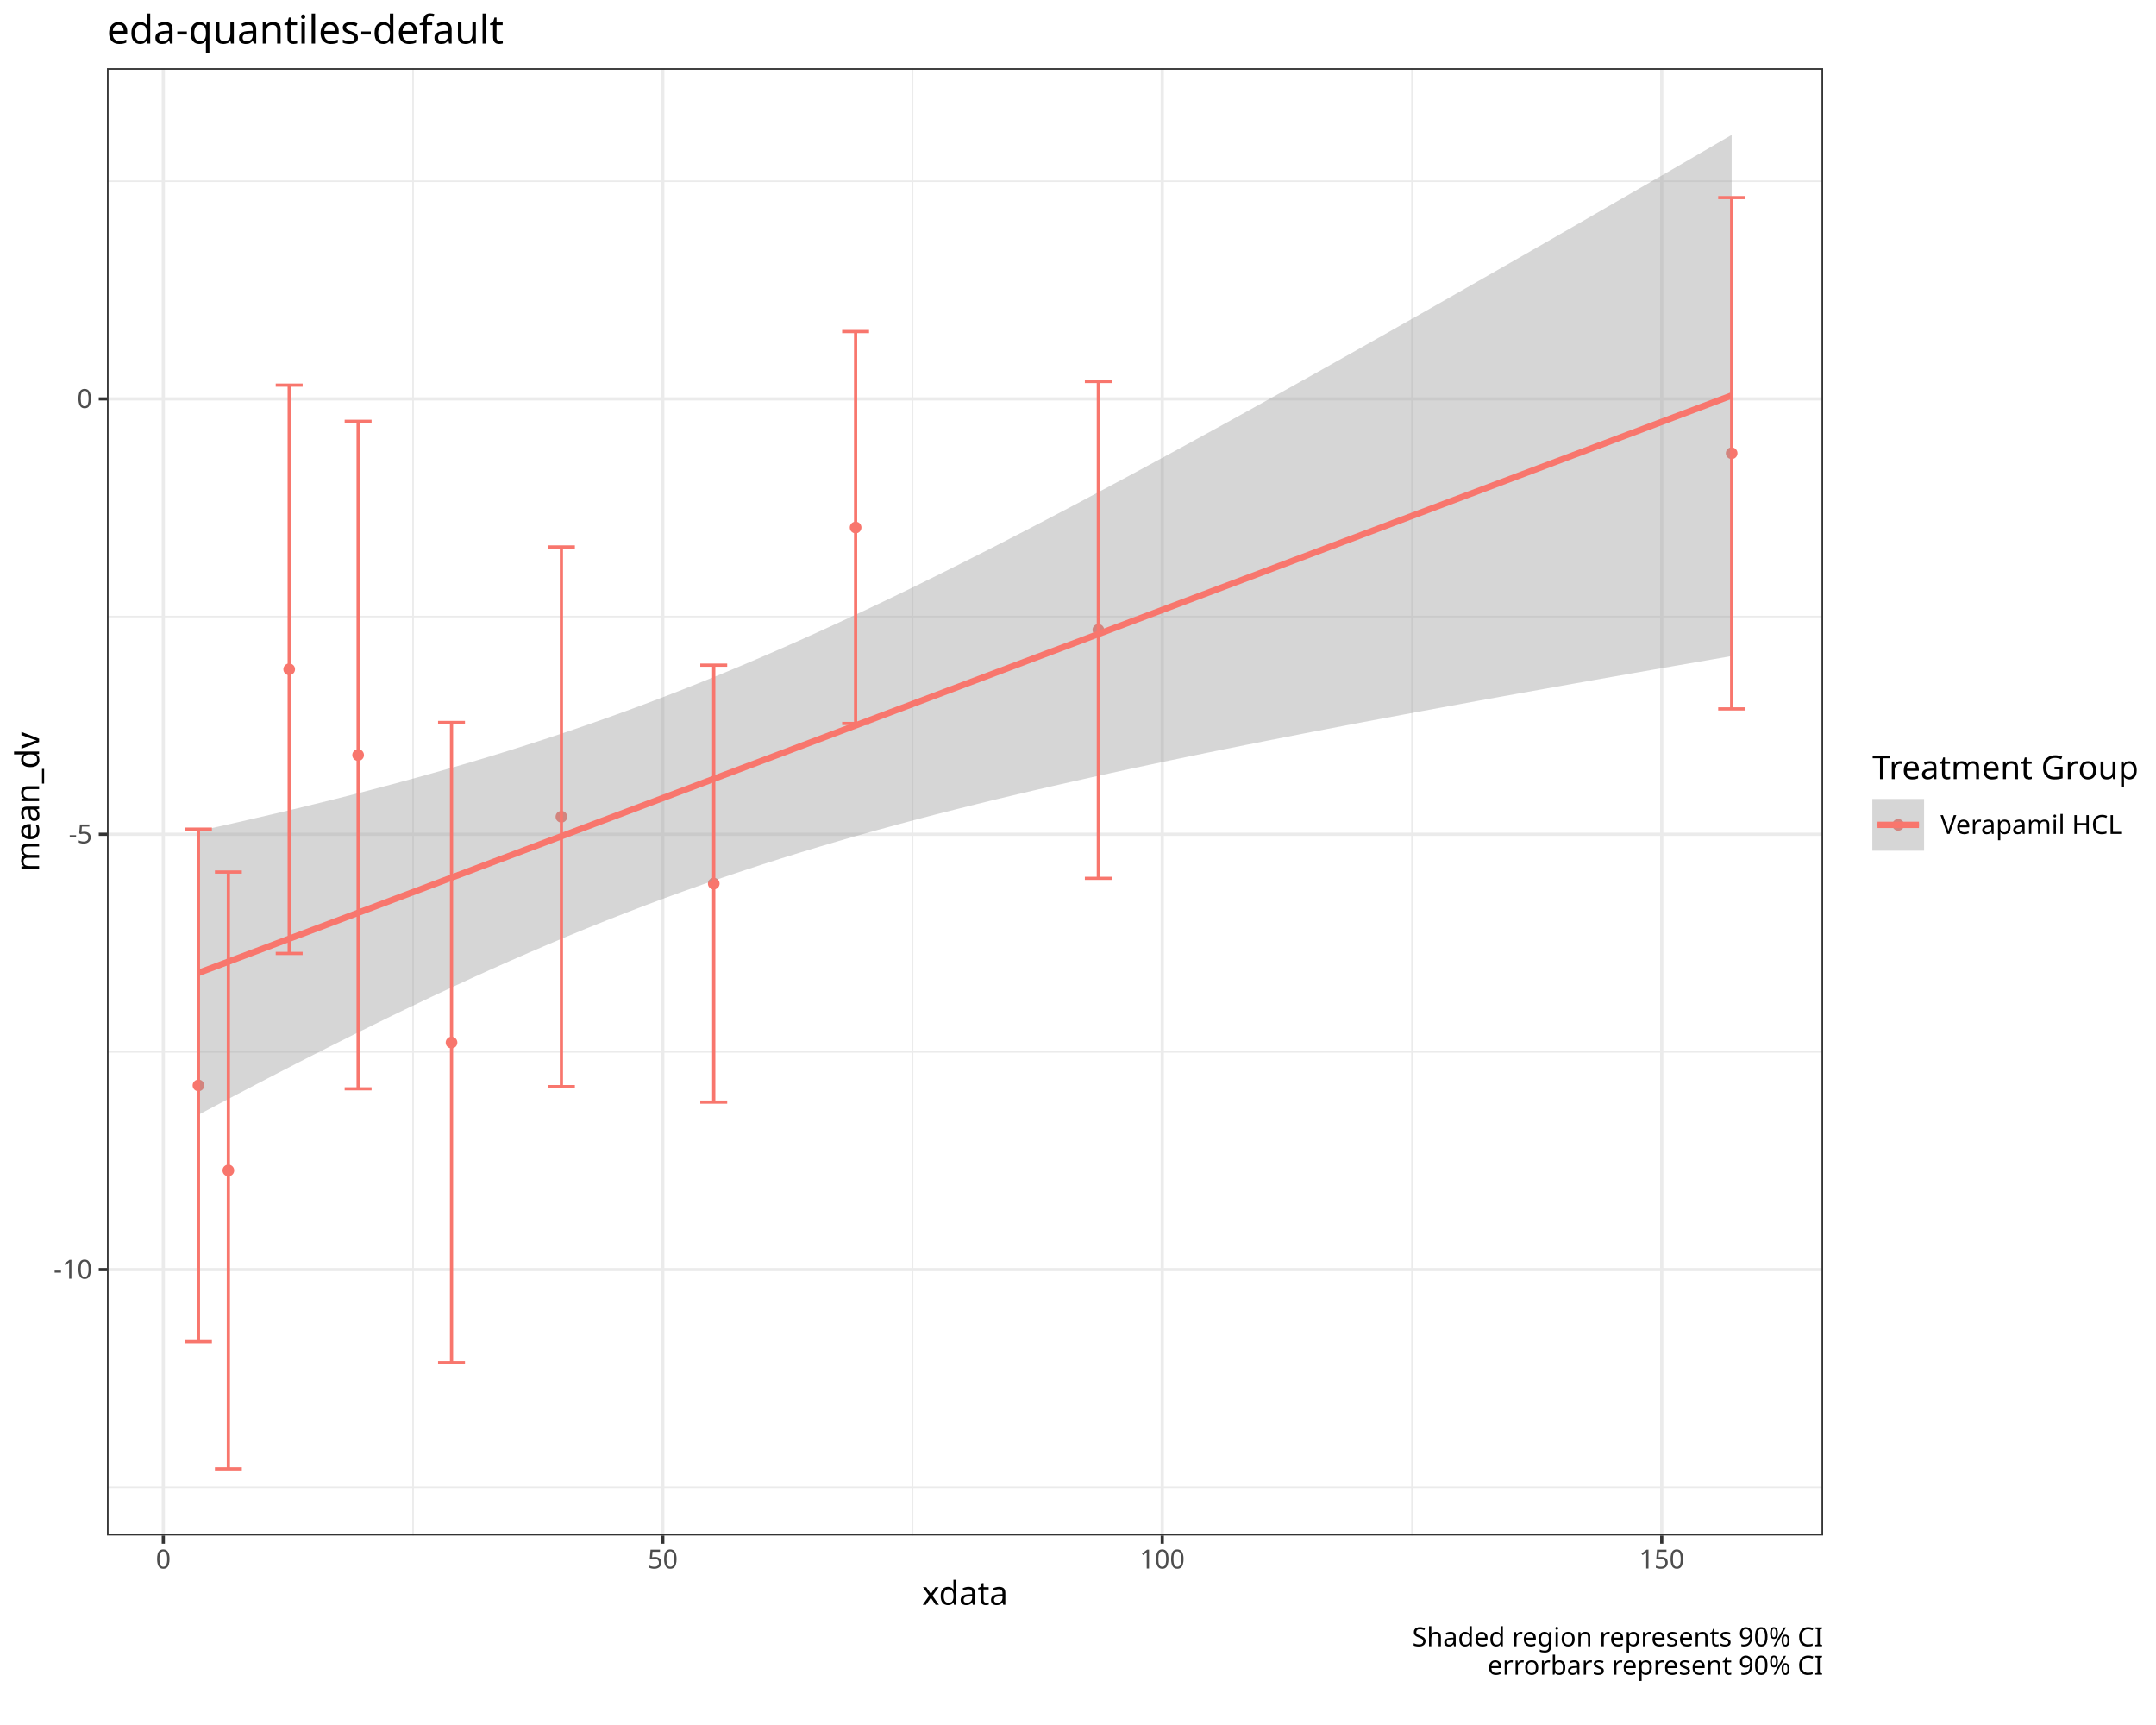
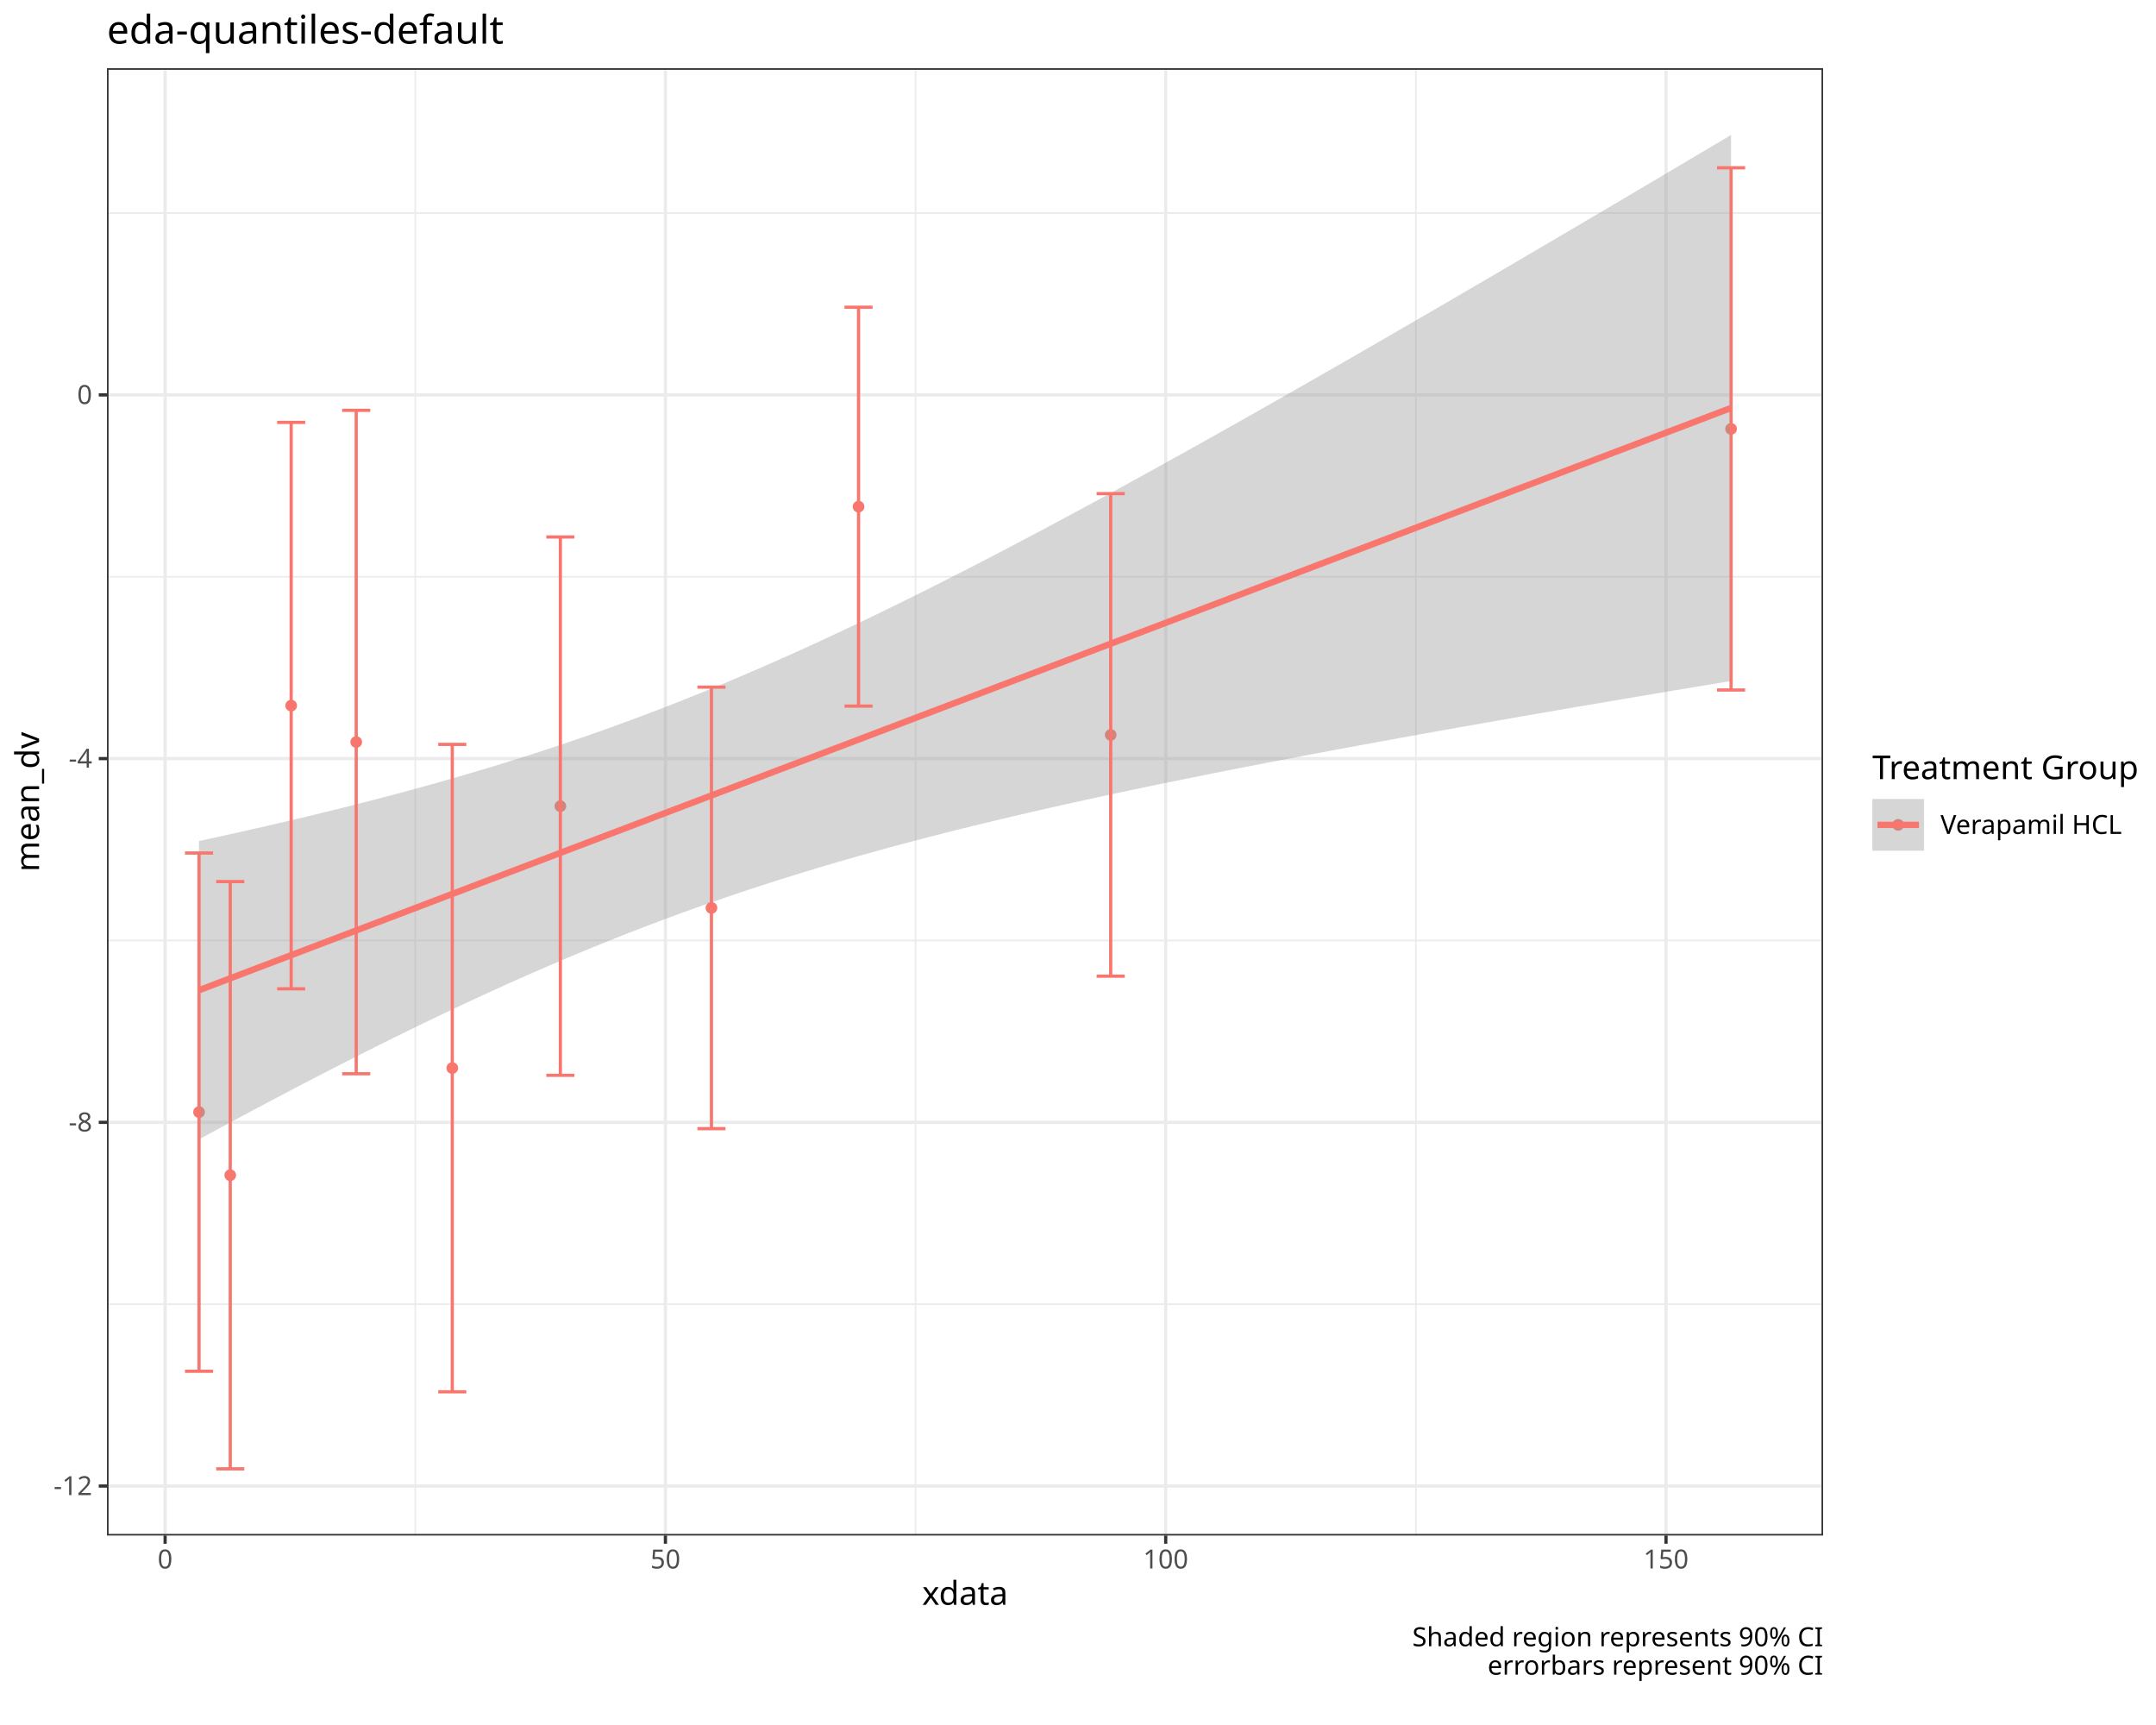
<svg xmlns="http://www.w3.org/2000/svg" class="svglite" data-engine-version="2.0" width="720.00pt" height="576.00pt" viewBox="0 0 720.00 576.00">
  <defs>
    <style type="text/css">
    .svglite line, .svglite polyline, .svglite polygon, .svglite path, .svglite rect, .svglite circle {
      fill: none;
      stroke: #000000;
      stroke-linecap: round;
      stroke-linejoin: round;
      stroke-miterlimit: 10.00;
    }
  </style>
  </defs>
  <rect width="100%" height="100%" style="stroke: none; fill: #FFFFFF;" />
  <defs>
    <clipPath id="cpMC4wMHw3MjAuMDB8MC4wMHw1NzYuMDA=">
      <rect x="0.00" y="0.00" width="720.00" height="576.00" />
    </clipPath>
  </defs>
  <g clip-path="url(#cpMC4wMHw3MjAuMDB8MC4wMHw1NzYuMDA=)">
    <rect x="0.00" y="0.00" width="720.00" height="576.00" style="stroke-width: 1.07; stroke: #FFFFFF; fill: #FFFFFF;" />
  </g>
  <defs>
    <clipPath id="cpMzUuNzJ8NjA4Ljg0fDIyLjc4fDUxMi43NA==">
      <rect x="35.72" y="22.78" width="573.11" height="489.96" />
    </clipPath>
  </defs>
  <g clip-path="url(#cpMzUuNzJ8NjA4Ljg0fDIyLjc4fDUxMi43NA==)">
    <rect x="35.72" y="22.78" width="573.11" height="489.96" style="stroke-width: 1.07; stroke: none; fill: #FFFFFF;" />
-     <polyline points="35.72,496.62 608.84,496.62 " style="stroke-width: 0.53; stroke: #EBEBEB; stroke-linecap: butt;" />
-     <polyline points="35.72,351.25 608.84,351.25 " style="stroke-width: 0.53; stroke: #EBEBEB; stroke-linecap: butt;" />
-     <polyline points="35.72,205.88 608.84,205.88 " style="stroke-width: 0.53; stroke: #EBEBEB; stroke-linecap: butt;" />
-     <polyline points="35.72,60.52 608.84,60.52 " style="stroke-width: 0.53; stroke: #EBEBEB; stroke-linecap: butt;" />
-     <polyline points="137.94,512.74 137.94,22.78 " style="stroke-width: 0.53; stroke: #EBEBEB; stroke-linecap: butt;" />
-     <polyline points="304.74,512.74 304.74,22.78 " style="stroke-width: 0.53; stroke: #EBEBEB; stroke-linecap: butt;" />
-     <polyline points="471.54,512.74 471.54,22.78 " style="stroke-width: 0.53; stroke: #EBEBEB; stroke-linecap: butt;" />
-     <polyline points="35.72,423.93 608.84,423.93 " style="stroke-width: 1.07; stroke: #EBEBEB; stroke-linecap: butt;" />
-     <polyline points="35.72,278.57 608.84,278.57 " style="stroke-width: 1.07; stroke: #EBEBEB; stroke-linecap: butt;" />
-     <polyline points="35.72,133.20 608.84,133.20 " style="stroke-width: 1.07; stroke: #EBEBEB; stroke-linecap: butt;" />
-     <polyline points="54.54,512.74 54.54,22.78 " style="stroke-width: 1.07; stroke: #EBEBEB; stroke-linecap: butt;" />
-     <polyline points="221.34,512.74 221.34,22.78 " style="stroke-width: 1.07; stroke: #EBEBEB; stroke-linecap: butt;" />
-     <polyline points="388.14,512.74 388.14,22.78 " style="stroke-width: 1.07; stroke: #EBEBEB; stroke-linecap: butt;" />
-     <polyline points="554.94,512.74 554.94,22.78 " style="stroke-width: 1.07; stroke: #EBEBEB; stroke-linecap: butt;" />
-     <circle cx="66.27" cy="362.44" r="1.95" style="stroke-width: 0.71; stroke: none; fill: #F8766D;" />
-     <circle cx="76.26" cy="390.83" r="1.95" style="stroke-width: 0.71; stroke: none; fill: #F8766D;" />
-     <circle cx="96.58" cy="223.49" r="1.95" style="stroke-width: 0.71; stroke: none; fill: #F8766D;" />
-     <circle cx="119.60" cy="252.13" r="1.95" style="stroke-width: 0.71; stroke: none; fill: #F8766D;" />
-     <circle cx="150.79" cy="348.13" r="1.95" style="stroke-width: 0.71; stroke: none; fill: #F8766D;" />
-     <circle cx="187.48" cy="272.73" r="1.95" style="stroke-width: 0.71; stroke: none; fill: #F8766D;" />
-     <circle cx="238.36" cy="295.05" r="1.95" style="stroke-width: 0.71; stroke: none; fill: #F8766D;" />
-     <circle cx="285.73" cy="176.14" r="1.95" style="stroke-width: 0.71; stroke: none; fill: #F8766D;" />
-     <circle cx="366.79" cy="210.33" r="1.95" style="stroke-width: 0.71; stroke: none; fill: #F8766D;" />
-     <circle cx="578.29" cy="151.34" r="1.95" style="stroke-width: 0.71; stroke: none; fill: #F8766D;" />
-     <polygon points="66.27,277.50 72.75,276.06 79.23,274.60 85.71,273.11 92.20,271.60 98.68,270.06 105.16,268.48 111.64,266.88 118.12,265.24 124.60,263.56 131.08,261.85 137.56,260.09 144.05,258.29 150.53,256.45 157.01,254.56 163.49,252.62 169.97,250.63 176.45,248.58 182.93,246.48 189.41,244.33 195.90,242.11 202.38,239.83 208.86,237.50 215.34,235.10 221.82,232.64 228.30,230.12 234.78,227.54 241.26,224.90 247.75,222.20 254.23,219.44 260.71,216.62 267.19,213.75 273.67,210.83 280.15,207.86 286.63,204.84 293.11,201.77 299.60,198.66 306.08,195.51 312.56,192.32 319.04,189.09 325.52,185.83 332.00,182.54 338.48,179.21 344.96,175.85 351.45,172.47 357.93,169.06 364.41,165.63 370.89,162.17 377.37,158.70 383.85,155.20 390.33,151.68 396.81,148.15 403.30,144.60 409.78,141.04 416.26,137.46 422.74,133.87 429.22,130.26 435.70,126.64 442.18,123.02 448.66,119.38 455.15,115.73 461.63,112.07 468.11,108.40 474.59,104.72 481.07,101.04 487.55,97.35 494.03,93.65 500.51,89.94 507.00,86.23 513.48,82.51 519.96,78.79 526.44,75.06 532.92,71.32 539.40,67.58 545.88,63.84 552.36,60.09 558.85,56.34 565.33,52.58 571.81,48.82 578.29,45.05 578.29,219.07 571.81,220.19 565.33,221.31 558.85,222.43 552.36,223.56 545.88,224.69 539.40,225.83 532.92,226.97 526.44,228.12 519.96,229.27 513.48,230.43 507.00,231.59 500.51,232.76 494.03,233.93 487.55,235.12 481.07,236.31 474.59,237.50 468.11,238.71 461.63,239.92 455.15,241.14 448.66,242.38 442.18,243.62 435.70,244.87 429.22,246.14 422.74,247.41 416.26,248.70 409.78,250.00 403.30,251.32 396.81,252.65 390.33,254.00 383.85,255.37 377.37,256.75 370.89,258.16 364.41,259.58 357.93,261.03 351.45,262.50 344.96,264.00 338.48,265.53 332.00,267.08 325.52,268.67 319.04,270.29 312.56,271.94 306.08,273.63 299.60,275.36 293.11,277.13 286.63,278.95 280.15,280.81 273.67,282.72 267.19,284.68 260.71,286.69 254.23,288.76 247.75,290.88 241.26,293.06 234.78,295.30 228.30,297.60 221.82,299.96 215.34,302.38 208.86,304.87 202.38,307.41 195.90,310.02 189.41,312.68 182.93,315.41 176.45,318.19 169.97,321.02 163.49,323.91 157.01,326.85 150.53,329.85 144.05,332.88 137.56,335.97 131.08,339.09 124.60,342.26 118.12,345.47 111.64,348.71 105.16,351.98 98.68,355.29 92.20,358.63 85.71,362.00 79.23,365.39 72.75,368.81 66.27,372.25 " style="stroke-width: 0.00; stroke: none; stroke-linecap: butt; fill: #999999; fill-opacity: 0.40;" />
-     <polyline points="66.27,277.50 72.75,276.06 79.23,274.60 85.71,273.11 92.20,271.60 98.68,270.06 105.16,268.48 111.64,266.88 118.12,265.24 124.60,263.56 131.08,261.85 137.56,260.09 144.05,258.29 150.53,256.45 157.01,254.56 163.49,252.62 169.97,250.63 176.45,248.58 182.93,246.48 189.41,244.33 195.90,242.11 202.38,239.83 208.86,237.50 215.34,235.10 221.82,232.64 228.30,230.12 234.78,227.54 241.26,224.90 247.75,222.20 254.23,219.44 260.71,216.62 267.19,213.75 273.67,210.83 280.15,207.86 286.63,204.84 293.11,201.77 299.60,198.66 306.08,195.51 312.56,192.32 319.04,189.09 325.52,185.83 332.00,182.54 338.48,179.21 344.96,175.85 351.45,172.47 357.93,169.06 364.41,165.63 370.89,162.17 377.37,158.70 383.85,155.20 390.33,151.68 396.81,148.15 403.30,144.60 409.78,141.04 416.26,137.46 422.74,133.87 429.22,130.26 435.70,126.64 442.18,123.02 448.66,119.38 455.15,115.73 461.63,112.07 468.11,108.40 474.59,104.72 481.07,101.04 487.55,97.35 494.03,93.65 500.51,89.94 507.00,86.23 513.48,82.51 519.96,78.79 526.44,75.06 532.92,71.32 539.40,67.58 545.88,63.84 552.36,60.09 558.85,56.34 565.33,52.58 571.81,48.82 578.29,45.05 " style="stroke-width: 2.13; stroke: none; stroke-linecap: butt;" />
-     <polyline points="578.29,219.07 571.81,220.19 565.33,221.31 558.85,222.43 552.36,223.56 545.88,224.69 539.40,225.83 532.92,226.97 526.44,228.12 519.96,229.27 513.48,230.43 507.00,231.59 500.51,232.76 494.03,233.93 487.55,235.12 481.07,236.31 474.59,237.50 468.11,238.71 461.63,239.92 455.15,241.14 448.66,242.38 442.18,243.62 435.70,244.87 429.22,246.14 422.74,247.41 416.26,248.70 409.78,250.00 403.30,251.32 396.81,252.65 390.33,254.00 383.85,255.37 377.37,256.75 370.89,258.16 364.41,259.58 357.93,261.03 351.45,262.50 344.96,264.00 338.48,265.53 332.00,267.08 325.52,268.67 319.04,270.29 312.56,271.94 306.08,273.63 299.60,275.36 293.11,277.13 286.63,278.95 280.15,280.81 273.67,282.72 267.19,284.68 260.71,286.69 254.23,288.76 247.75,290.88 241.26,293.06 234.78,295.30 228.30,297.60 221.82,299.96 215.34,302.38 208.86,304.87 202.38,307.41 195.90,310.02 189.41,312.68 182.93,315.41 176.45,318.19 169.97,321.02 163.49,323.91 157.01,326.85 150.53,329.85 144.05,332.88 137.56,335.97 131.08,339.09 124.60,342.26 118.12,345.47 111.64,348.71 105.16,351.98 98.68,355.29 92.20,358.63 85.71,362.00 79.23,365.39 72.75,368.81 66.27,372.25 " style="stroke-width: 2.13; stroke: none; stroke-linecap: butt;" />
-     <polyline points="66.27,324.88 72.75,322.44 79.23,320.00 85.71,317.56 92.20,315.11 98.68,312.67 105.16,310.23 111.64,307.79 118.12,305.35 124.60,302.91 131.08,300.47 137.56,298.03 144.05,295.59 150.53,293.15 157.01,290.71 163.49,288.27 169.97,285.83 176.45,283.39 182.93,280.95 189.41,278.50 195.90,276.06 202.38,273.62 208.86,271.18 215.34,268.74 221.82,266.30 228.30,263.86 234.78,261.42 241.26,258.98 247.75,256.54 254.23,254.10 260.71,251.66 267.19,249.22 273.67,246.78 280.15,244.33 286.63,241.89 293.11,239.45 299.60,237.01 306.08,234.57 312.56,232.13 319.04,229.69 325.52,227.25 332.00,224.81 338.48,222.37 344.96,219.93 351.45,217.49 357.93,215.05 364.41,212.61 370.89,210.17 377.37,207.72 383.85,205.28 390.33,202.84 396.81,200.40 403.30,197.96 409.78,195.52 416.26,193.08 422.74,190.64 429.22,188.20 435.70,185.76 442.18,183.32 448.66,180.88 455.15,178.44 461.63,176.00 468.11,173.55 474.59,171.11 481.07,168.67 487.55,166.23 494.03,163.79 500.51,161.35 507.00,158.91 513.48,156.47 519.96,154.03 526.44,151.59 532.92,149.15 539.40,146.71 545.88,144.27 552.36,141.83 558.85,139.38 565.33,136.94 571.81,134.50 578.29,132.06 " style="stroke-width: 2.13; stroke: #F8766D; stroke-linecap: butt;" />
-     <polyline points="61.77,276.87 70.77,276.87 " style="stroke-width: 1.07; stroke: #F8766D; stroke-linecap: butt;" />
-     <polyline points="66.27,276.87 66.27,448.01 " style="stroke-width: 1.07; stroke: #F8766D; stroke-linecap: butt;" />
-     <polyline points="61.77,448.01 70.77,448.01 " style="stroke-width: 1.07; stroke: #F8766D; stroke-linecap: butt;" />
-     <polyline points="71.77,291.18 80.76,291.18 " style="stroke-width: 1.07; stroke: #F8766D; stroke-linecap: butt;" />
-     <polyline points="76.26,291.18 76.26,490.47 " style="stroke-width: 1.07; stroke: #F8766D; stroke-linecap: butt;" />
-     <polyline points="71.77,490.47 80.76,490.47 " style="stroke-width: 1.07; stroke: #F8766D; stroke-linecap: butt;" />
-     <polyline points="92.08,128.60 101.07,128.60 " style="stroke-width: 1.07; stroke: #F8766D; stroke-linecap: butt;" />
-     <polyline points="96.58,128.60 96.58,318.38 " style="stroke-width: 1.07; stroke: #F8766D; stroke-linecap: butt;" />
-     <polyline points="92.08,318.38 101.07,318.38 " style="stroke-width: 1.07; stroke: #F8766D; stroke-linecap: butt;" />
-     <polyline points="115.10,140.68 124.09,140.68 " style="stroke-width: 1.07; stroke: #F8766D; stroke-linecap: butt;" />
-     <polyline points="119.60,140.68 119.60,363.58 " style="stroke-width: 1.07; stroke: #F8766D; stroke-linecap: butt;" />
-     <polyline points="115.10,363.58 124.09,363.58 " style="stroke-width: 1.07; stroke: #F8766D; stroke-linecap: butt;" />
-     <polyline points="146.29,241.24 155.28,241.24 " style="stroke-width: 1.07; stroke: #F8766D; stroke-linecap: butt;" />
-     <polyline points="150.79,241.24 150.79,455.02 " style="stroke-width: 1.07; stroke: #F8766D; stroke-linecap: butt;" />
-     <polyline points="146.29,455.02 155.28,455.02 " style="stroke-width: 1.07; stroke: #F8766D; stroke-linecap: butt;" />
-     <polyline points="182.99,182.63 191.98,182.63 " style="stroke-width: 1.07; stroke: #F8766D; stroke-linecap: butt;" />
-     <polyline points="187.48,182.63 187.48,362.83 " style="stroke-width: 1.07; stroke: #F8766D; stroke-linecap: butt;" />
-     <polyline points="182.99,362.83 191.98,362.83 " style="stroke-width: 1.07; stroke: #F8766D; stroke-linecap: butt;" />
-     <polyline points="233.86,222.11 242.85,222.11 " style="stroke-width: 1.07; stroke: #F8766D; stroke-linecap: butt;" />
-     <polyline points="238.36,222.11 238.36,368.00 " style="stroke-width: 1.07; stroke: #F8766D; stroke-linecap: butt;" />
-     <polyline points="233.86,368.00 242.85,368.00 " style="stroke-width: 1.07; stroke: #F8766D; stroke-linecap: butt;" />
-     <polyline points="281.23,110.70 290.22,110.70 " style="stroke-width: 1.07; stroke: #F8766D; stroke-linecap: butt;" />
-     <polyline points="285.73,110.70 285.73,241.57 " style="stroke-width: 1.07; stroke: #F8766D; stroke-linecap: butt;" />
-     <polyline points="281.23,241.57 290.22,241.57 " style="stroke-width: 1.07; stroke: #F8766D; stroke-linecap: butt;" />
-     <polyline points="362.29,127.38 371.29,127.38 " style="stroke-width: 1.07; stroke: #F8766D; stroke-linecap: butt;" />
-     <polyline points="366.79,127.38 366.79,293.29 " style="stroke-width: 1.07; stroke: #F8766D; stroke-linecap: butt;" />
-     <polyline points="362.29,293.29 371.29,293.29 " style="stroke-width: 1.07; stroke: #F8766D; stroke-linecap: butt;" />
-     <polyline points="573.79,65.98 582.79,65.98 " style="stroke-width: 1.07; stroke: #F8766D; stroke-linecap: butt;" />
-     <polyline points="578.29,65.98 578.29,236.71 " style="stroke-width: 1.07; stroke: #F8766D; stroke-linecap: butt;" />
-     <polyline points="573.79,236.71 582.79,236.71 " style="stroke-width: 1.07; stroke: #F8766D; stroke-linecap: butt;" />
+     <polyline points="35.72,435.48 608.84,435.48 " style="stroke-width: 0.53; stroke: #EBEBEB; stroke-linecap: butt;" />
+     <polyline points="35.72,314.03 608.84,314.03 " style="stroke-width: 0.53; stroke: #EBEBEB; stroke-linecap: butt;" />
+     <polyline points="35.72,192.59 608.84,192.59 " style="stroke-width: 0.53; stroke: #EBEBEB; stroke-linecap: butt;" />
+     <polyline points="35.72,71.14 608.84,71.14 " style="stroke-width: 0.53; stroke: #EBEBEB; stroke-linecap: butt;" />
+     <polyline points="138.68,512.74 138.68,22.78 " style="stroke-width: 0.53; stroke: #EBEBEB; stroke-linecap: butt;" />
+     <polyline points="305.76,512.74 305.76,22.78 " style="stroke-width: 0.53; stroke: #EBEBEB; stroke-linecap: butt;" />
+     <polyline points="472.83,512.74 472.83,22.78 " style="stroke-width: 0.53; stroke: #EBEBEB; stroke-linecap: butt;" />
+     <polyline points="35.72,496.21 608.84,496.21 " style="stroke-width: 1.07; stroke: #EBEBEB; stroke-linecap: butt;" />
+     <polyline points="35.72,374.76 608.84,374.76 " style="stroke-width: 1.07; stroke: #EBEBEB; stroke-linecap: butt;" />
+     <polyline points="35.72,253.31 608.84,253.31 " style="stroke-width: 1.07; stroke: #EBEBEB; stroke-linecap: butt;" />
+     <polyline points="35.72,131.86 608.84,131.86 " style="stroke-width: 1.07; stroke: #EBEBEB; stroke-linecap: butt;" />
+     <polyline points="55.14,512.74 55.14,22.78 " style="stroke-width: 1.07; stroke: #EBEBEB; stroke-linecap: butt;" />
+     <polyline points="222.22,512.74 222.22,22.78 " style="stroke-width: 1.07; stroke: #EBEBEB; stroke-linecap: butt;" />
+     <polyline points="389.29,512.74 389.29,22.78 " style="stroke-width: 1.07; stroke: #EBEBEB; stroke-linecap: butt;" />
+     <polyline points="556.37,512.74 556.37,22.78 " style="stroke-width: 1.07; stroke: #EBEBEB; stroke-linecap: butt;" />
+     <circle cx="66.47" cy="371.35" r="1.95" style="stroke-width: 0.71; stroke: none; fill: #F8766D;" />
+     <circle cx="76.89" cy="392.42" r="1.95" style="stroke-width: 0.71; stroke: none; fill: #F8766D;" />
+     <circle cx="97.24" cy="235.62" r="1.95" style="stroke-width: 0.71; stroke: none; fill: #F8766D;" />
+     <circle cx="118.96" cy="247.78" r="1.95" style="stroke-width: 0.71; stroke: none; fill: #F8766D;" />
+     <circle cx="151.04" cy="356.64" r="1.95" style="stroke-width: 0.71; stroke: none; fill: #F8766D;" />
+     <circle cx="187.13" cy="269.19" r="1.95" style="stroke-width: 0.71; stroke: none; fill: #F8766D;" />
+     <circle cx="237.59" cy="303.16" r="1.95" style="stroke-width: 0.71; stroke: none; fill: #F8766D;" />
+     <circle cx="286.71" cy="169.18" r="1.95" style="stroke-width: 0.71; stroke: none; fill: #F8766D;" />
+     <circle cx="370.92" cy="245.40" r="1.95" style="stroke-width: 0.71; stroke: none; fill: #F8766D;" />
+     <circle cx="578.09" cy="143.22" r="1.95" style="stroke-width: 0.71; stroke: none; fill: #F8766D;" />
+     <polygon points="66.47,280.83 72.94,279.42 79.42,277.99 85.89,276.52 92.37,275.03 98.85,273.52 105.32,271.96 111.80,270.38 118.28,268.76 124.75,267.10 131.23,265.40 137.71,263.66 144.18,261.88 150.66,260.04 157.13,258.16 163.61,256.23 170.09,254.24 176.56,252.20 183.04,250.10 189.52,247.93 195.99,245.71 202.47,243.43 208.94,241.08 215.42,238.67 221.90,236.19 228.37,233.65 234.85,231.05 241.33,228.38 247.80,225.65 254.28,222.86 260.75,220.01 267.23,217.11 273.71,214.15 280.18,211.13 286.66,208.07 293.14,204.96 299.61,201.80 306.09,198.60 312.57,195.35 319.04,192.07 325.52,188.75 331.99,185.40 338.47,182.01 344.95,178.60 351.42,175.15 357.90,171.68 364.38,168.18 370.85,164.66 377.33,161.11 383.80,157.55 390.28,153.96 396.76,150.36 403.23,146.74 409.71,143.10 416.19,139.45 422.66,135.78 429.14,132.11 435.61,128.41 442.09,124.71 448.57,120.99 455.04,117.27 461.52,113.53 468.00,109.78 474.47,106.03 480.95,102.27 487.43,98.49 493.90,94.72 500.38,90.93 506.85,87.14 513.33,83.34 519.81,79.53 526.28,75.72 532.76,71.90 539.24,68.08 545.71,64.26 552.19,60.42 558.66,56.59 565.14,52.75 571.62,48.90 578.09,45.05 578.09,227.39 571.62,228.47 565.14,229.54 558.66,230.63 552.19,231.71 545.71,232.80 539.24,233.90 532.76,235.00 526.28,236.10 519.81,237.21 513.33,238.33 506.85,239.45 500.38,240.58 493.90,241.72 487.43,242.86 480.95,244.01 474.47,245.17 468.00,246.34 461.52,247.51 455.04,248.70 448.57,249.89 442.09,251.10 435.61,252.32 429.14,253.55 422.66,254.79 416.19,256.04 409.71,257.31 403.23,258.60 396.76,259.90 390.28,261.22 383.80,262.55 377.33,263.91 370.85,265.29 364.38,266.69 357.90,268.11 351.42,269.56 344.95,271.04 338.47,272.54 331.99,274.08 325.52,275.65 319.04,277.25 312.57,278.89 306.09,280.57 299.61,282.29 293.14,284.05 286.66,285.86 280.18,287.72 273.71,289.63 267.23,291.59 260.75,293.61 254.28,295.68 247.80,297.81 241.33,300.01 234.85,302.26 228.37,304.58 221.90,306.96 215.42,309.41 208.94,311.92 202.47,314.49 195.99,317.13 189.52,319.83 183.04,322.59 176.56,325.41 170.09,328.28 163.61,331.22 157.13,334.21 150.66,337.25 144.18,340.34 137.71,343.47 131.23,346.65 124.75,349.88 118.28,353.14 111.80,356.44 105.32,359.78 98.85,363.15 92.37,366.55 85.89,369.98 79.42,373.44 72.94,376.93 66.47,380.44 " style="stroke-width: 0.00; stroke: none; stroke-linecap: butt; fill: #999999; fill-opacity: 0.40;" />
+     <polyline points="66.47,280.83 72.94,279.42 79.42,277.99 85.89,276.52 92.37,275.03 98.85,273.52 105.32,271.96 111.80,270.38 118.28,268.76 124.75,267.10 131.23,265.40 137.71,263.66 144.18,261.88 150.66,260.04 157.13,258.16 163.61,256.23 170.09,254.24 176.56,252.20 183.04,250.10 189.52,247.93 195.99,245.71 202.47,243.43 208.94,241.08 215.42,238.67 221.90,236.19 228.37,233.65 234.85,231.05 241.33,228.38 247.80,225.65 254.28,222.86 260.75,220.01 267.23,217.11 273.71,214.15 280.18,211.13 286.66,208.07 293.14,204.96 299.61,201.80 306.09,198.60 312.57,195.35 319.04,192.07 325.52,188.75 331.99,185.40 338.47,182.01 344.95,178.60 351.42,175.15 357.90,171.68 364.38,168.18 370.85,164.66 377.33,161.11 383.80,157.55 390.28,153.96 396.76,150.36 403.23,146.74 409.71,143.10 416.19,139.45 422.66,135.78 429.14,132.11 435.61,128.41 442.09,124.71 448.57,120.99 455.04,117.27 461.52,113.53 468.00,109.78 474.47,106.03 480.95,102.27 487.43,98.49 493.90,94.72 500.38,90.93 506.85,87.14 513.33,83.34 519.81,79.53 526.28,75.72 532.76,71.90 539.24,68.08 545.71,64.26 552.19,60.42 558.66,56.59 565.14,52.75 571.62,48.90 578.09,45.05 " style="stroke-width: 2.13; stroke: none; stroke-linecap: butt;" />
+     <polyline points="578.09,227.39 571.62,228.47 565.14,229.54 558.66,230.63 552.19,231.71 545.71,232.80 539.24,233.90 532.76,235.00 526.28,236.10 519.81,237.21 513.33,238.33 506.85,239.45 500.38,240.58 493.90,241.72 487.43,242.86 480.95,244.01 474.47,245.17 468.00,246.34 461.52,247.51 455.04,248.70 448.57,249.89 442.09,251.10 435.61,252.32 429.14,253.55 422.66,254.79 416.19,256.04 409.71,257.31 403.23,258.60 396.76,259.90 390.28,261.22 383.80,262.55 377.33,263.91 370.85,265.29 364.38,266.69 357.90,268.11 351.42,269.56 344.95,271.04 338.47,272.54 331.99,274.08 325.52,275.65 319.04,277.25 312.57,278.89 306.09,280.57 299.61,282.29 293.14,284.05 286.66,285.86 280.18,287.72 273.71,289.63 267.23,291.59 260.75,293.61 254.28,295.68 247.80,297.81 241.33,300.01 234.85,302.26 228.37,304.58 221.90,306.96 215.42,309.41 208.94,311.92 202.47,314.49 195.99,317.13 189.52,319.83 183.04,322.59 176.56,325.41 170.09,328.28 163.61,331.22 157.13,334.21 150.66,337.25 144.18,340.34 137.71,343.47 131.23,346.65 124.75,349.88 118.28,353.14 111.80,356.44 105.32,359.78 98.85,363.15 92.37,366.55 85.89,369.98 79.42,373.44 72.94,376.93 66.47,380.44 " style="stroke-width: 2.13; stroke: none; stroke-linecap: butt;" />
+     <polyline points="66.47,330.64 72.94,328.18 79.42,325.72 85.89,323.25 92.37,320.79 98.85,318.33 105.32,315.87 111.80,313.41 118.28,310.95 124.75,308.49 131.23,306.03 137.71,303.57 144.18,301.11 150.66,298.65 157.13,296.18 163.61,293.72 170.09,291.26 176.56,288.80 183.04,286.34 189.52,283.88 195.99,281.42 202.47,278.96 208.94,276.50 215.42,274.04 221.90,271.57 228.37,269.11 234.85,266.65 241.33,264.19 247.80,261.73 254.28,259.27 260.75,256.81 267.23,254.35 273.71,251.89 280.18,249.43 286.66,246.97 293.14,244.50 299.61,242.04 306.09,239.58 312.57,237.12 319.04,234.66 325.52,232.20 331.99,229.74 338.47,227.28 344.95,224.82 351.42,222.36 357.90,219.90 364.38,217.43 370.85,214.97 377.33,212.51 383.80,210.05 390.28,207.59 396.76,205.13 403.23,202.67 409.71,200.21 416.19,197.75 422.66,195.29 429.14,192.83 435.61,190.36 442.09,187.90 448.57,185.44 455.04,182.98 461.52,180.52 468.00,178.06 474.47,175.60 480.95,173.14 487.43,170.68 493.90,168.22 500.38,165.75 506.85,163.29 513.33,160.83 519.81,158.37 526.28,155.91 532.76,153.45 539.24,150.99 545.71,148.53 552.19,146.07 558.66,143.61 565.14,141.15 571.62,138.68 578.09,136.22 " style="stroke-width: 2.13; stroke: #F8766D; stroke-linecap: butt;" />
+     <polyline points="61.77,284.83 71.16,284.83 " style="stroke-width: 1.07; stroke: #F8766D; stroke-linecap: butt;" />
+     <polyline points="66.47,284.83 66.47,457.88 " style="stroke-width: 1.07; stroke: #F8766D; stroke-linecap: butt;" />
+     <polyline points="61.77,457.88 71.16,457.88 " style="stroke-width: 1.07; stroke: #F8766D; stroke-linecap: butt;" />
+     <polyline points="72.20,294.37 81.58,294.37 " style="stroke-width: 1.07; stroke: #F8766D; stroke-linecap: butt;" />
+     <polyline points="76.89,294.37 76.89,490.47 " style="stroke-width: 1.07; stroke: #F8766D; stroke-linecap: butt;" />
+     <polyline points="72.20,490.47 81.58,490.47 " style="stroke-width: 1.07; stroke: #F8766D; stroke-linecap: butt;" />
+     <polyline points="92.55,141.05 101.93,141.05 " style="stroke-width: 1.07; stroke: #F8766D; stroke-linecap: butt;" />
+     <polyline points="97.24,141.05 97.24,330.19 " style="stroke-width: 1.07; stroke: #F8766D; stroke-linecap: butt;" />
+     <polyline points="92.55,330.19 101.93,330.19 " style="stroke-width: 1.07; stroke: #F8766D; stroke-linecap: butt;" />
+     <polyline points="114.27,137.01 123.65,137.01 " style="stroke-width: 1.07; stroke: #F8766D; stroke-linecap: butt;" />
+     <polyline points="118.96,137.01 118.96,358.54 " style="stroke-width: 1.07; stroke: #F8766D; stroke-linecap: butt;" />
+     <polyline points="114.27,358.54 123.65,358.54 " style="stroke-width: 1.07; stroke: #F8766D; stroke-linecap: butt;" />
+     <polyline points="146.35,248.56 155.73,248.56 " style="stroke-width: 1.07; stroke: #F8766D; stroke-linecap: butt;" />
+     <polyline points="151.04,248.56 151.04,464.73 " style="stroke-width: 1.07; stroke: #F8766D; stroke-linecap: butt;" />
+     <polyline points="146.35,464.73 155.73,464.73 " style="stroke-width: 1.07; stroke: #F8766D; stroke-linecap: butt;" />
+     <polyline points="182.44,179.31 191.82,179.31 " style="stroke-width: 1.07; stroke: #F8766D; stroke-linecap: butt;" />
+     <polyline points="187.13,179.31 187.13,359.07 " style="stroke-width: 1.07; stroke: #F8766D; stroke-linecap: butt;" />
+     <polyline points="182.44,359.07 191.82,359.07 " style="stroke-width: 1.07; stroke: #F8766D; stroke-linecap: butt;" />
+     <polyline points="232.90,229.45 242.28,229.45 " style="stroke-width: 1.07; stroke: #F8766D; stroke-linecap: butt;" />
+     <polyline points="237.59,229.45 237.59,376.88 " style="stroke-width: 1.07; stroke: #F8766D; stroke-linecap: butt;" />
+     <polyline points="232.90,376.88 242.28,376.88 " style="stroke-width: 1.07; stroke: #F8766D; stroke-linecap: butt;" />
+     <polyline points="282.02,102.59 291.40,102.59 " style="stroke-width: 1.07; stroke: #F8766D; stroke-linecap: butt;" />
+     <polyline points="286.71,102.59 286.71,235.77 " style="stroke-width: 1.07; stroke: #F8766D; stroke-linecap: butt;" />
+     <polyline points="282.02,235.77 291.40,235.77 " style="stroke-width: 1.07; stroke: #F8766D; stroke-linecap: butt;" />
+     <polyline points="366.22,164.83 375.61,164.83 " style="stroke-width: 1.07; stroke: #F8766D; stroke-linecap: butt;" />
+     <polyline points="370.92,164.83 370.92,325.96 " style="stroke-width: 1.07; stroke: #F8766D; stroke-linecap: butt;" />
+     <polyline points="366.22,325.96 375.61,325.96 " style="stroke-width: 1.07; stroke: #F8766D; stroke-linecap: butt;" />
+     <polyline points="573.40,56.03 582.79,56.03 " style="stroke-width: 1.07; stroke: #F8766D; stroke-linecap: butt;" />
+     <polyline points="578.09,56.03 578.09,230.40 " style="stroke-width: 1.07; stroke: #F8766D; stroke-linecap: butt;" />
+     <polyline points="573.40,230.40 582.79,230.40 " style="stroke-width: 1.07; stroke: #F8766D; stroke-linecap: butt;" />
    <rect x="35.72" y="22.78" width="573.11" height="489.96" style="stroke-width: 1.07; stroke: #333333;" />
  </g>
  <g clip-path="url(#cpMC4wMHw3MjAuMDB8MC4wMHw1NzYuMDA=)">
-     <text x="30.79" y="426.96" text-anchor="end" style="font-size: 8.80px; fill: #4D4D4D; font-family: sans;" textLength="12.72px" lengthAdjust="spacingAndGlyphs">-10</text>
-     <text x="30.79" y="281.59" text-anchor="end" style="font-size: 8.80px; fill: #4D4D4D; font-family: sans;" textLength="7.82px" lengthAdjust="spacingAndGlyphs">-5</text>
-     <text x="30.79" y="136.23" text-anchor="end" style="font-size: 8.80px; fill: #4D4D4D; font-family: sans;" textLength="4.89px" lengthAdjust="spacingAndGlyphs">0</text>
-     <polyline points="32.98,423.93 35.72,423.93 " style="stroke-width: 1.07; stroke: #333333; stroke-linecap: butt;" />
-     <polyline points="32.98,278.57 35.72,278.57 " style="stroke-width: 1.07; stroke: #333333; stroke-linecap: butt;" />
-     <polyline points="32.98,133.20 35.72,133.20 " style="stroke-width: 1.07; stroke: #333333; stroke-linecap: butt;" />
-     <polyline points="54.54,515.48 54.54,512.74 " style="stroke-width: 1.07; stroke: #333333; stroke-linecap: butt;" />
-     <polyline points="221.34,515.48 221.34,512.74 " style="stroke-width: 1.07; stroke: #333333; stroke-linecap: butt;" />
-     <polyline points="388.14,515.48 388.14,512.74 " style="stroke-width: 1.07; stroke: #333333; stroke-linecap: butt;" />
-     <polyline points="554.94,515.48 554.94,512.74 " style="stroke-width: 1.07; stroke: #333333; stroke-linecap: butt;" />
-     <text x="54.54" y="523.73" text-anchor="middle" style="font-size: 8.80px; fill: #4D4D4D; font-family: sans;" textLength="4.89px" lengthAdjust="spacingAndGlyphs">0</text>
-     <text x="221.34" y="523.73" text-anchor="middle" style="font-size: 8.80px; fill: #4D4D4D; font-family: sans;" textLength="9.79px" lengthAdjust="spacingAndGlyphs">50</text>
-     <text x="388.14" y="523.73" text-anchor="middle" style="font-size: 8.80px; fill: #4D4D4D; font-family: sans;" textLength="14.68px" lengthAdjust="spacingAndGlyphs">100</text>
-     <text x="554.94" y="523.73" text-anchor="middle" style="font-size: 8.80px; fill: #4D4D4D; font-family: sans;" textLength="14.68px" lengthAdjust="spacingAndGlyphs">150</text>
+     <text x="30.79" y="499.23" text-anchor="end" style="font-size: 8.80px; fill: #4D4D4D; font-family: sans;" textLength="12.72px" lengthAdjust="spacingAndGlyphs">-12</text>
+     <text x="30.79" y="377.79" text-anchor="end" style="font-size: 8.80px; fill: #4D4D4D; font-family: sans;" textLength="7.82px" lengthAdjust="spacingAndGlyphs">-8</text>
+     <text x="30.79" y="256.34" text-anchor="end" style="font-size: 8.80px; fill: #4D4D4D; font-family: sans;" textLength="7.82px" lengthAdjust="spacingAndGlyphs">-4</text>
+     <text x="30.79" y="134.89" text-anchor="end" style="font-size: 8.80px; fill: #4D4D4D; font-family: sans;" textLength="4.89px" lengthAdjust="spacingAndGlyphs">0</text>
+     <polyline points="32.98,496.21 35.72,496.21 " style="stroke-width: 1.07; stroke: #333333; stroke-linecap: butt;" />
+     <polyline points="32.98,374.76 35.72,374.76 " style="stroke-width: 1.07; stroke: #333333; stroke-linecap: butt;" />
+     <polyline points="32.98,253.31 35.72,253.31 " style="stroke-width: 1.07; stroke: #333333; stroke-linecap: butt;" />
+     <polyline points="32.98,131.86 35.72,131.86 " style="stroke-width: 1.07; stroke: #333333; stroke-linecap: butt;" />
+     <polyline points="55.14,515.48 55.14,512.74 " style="stroke-width: 1.07; stroke: #333333; stroke-linecap: butt;" />
+     <polyline points="222.22,515.48 222.22,512.74 " style="stroke-width: 1.07; stroke: #333333; stroke-linecap: butt;" />
+     <polyline points="389.29,515.48 389.29,512.74 " style="stroke-width: 1.07; stroke: #333333; stroke-linecap: butt;" />
+     <polyline points="556.37,515.48 556.37,512.74 " style="stroke-width: 1.07; stroke: #333333; stroke-linecap: butt;" />
+     <text x="55.14" y="523.73" text-anchor="middle" style="font-size: 8.80px; fill: #4D4D4D; font-family: sans;" textLength="4.89px" lengthAdjust="spacingAndGlyphs">0</text>
+     <text x="222.22" y="523.73" text-anchor="middle" style="font-size: 8.80px; fill: #4D4D4D; font-family: sans;" textLength="9.79px" lengthAdjust="spacingAndGlyphs">50</text>
+     <text x="389.29" y="523.73" text-anchor="middle" style="font-size: 8.80px; fill: #4D4D4D; font-family: sans;" textLength="14.68px" lengthAdjust="spacingAndGlyphs">100</text>
+     <text x="556.37" y="523.73" text-anchor="middle" style="font-size: 8.80px; fill: #4D4D4D; font-family: sans;" textLength="14.68px" lengthAdjust="spacingAndGlyphs">150</text>
    <text x="322.28" y="535.87" text-anchor="middle" style="font-size: 11.00px; font-family: sans;" textLength="26.91px" lengthAdjust="spacingAndGlyphs">xdata</text>
    <text transform="translate(13.05,267.76) rotate(-90)" text-anchor="middle" style="font-size: 11.00px; font-family: sans;" textLength="45.26px" lengthAdjust="spacingAndGlyphs">mean_dv</text>
    <rect x="619.79" y="245.98" width="94.73" height="43.57" style="stroke-width: 1.07; stroke: none; fill: #FFFFFF;" />
    <text x="625.27" y="260.17" style="font-size: 11.00px; font-family: sans;" textLength="83.77px" lengthAdjust="spacingAndGlyphs">Treatment Group</text>
    <rect x="625.27" y="266.79" width="17.28" height="17.28" style="stroke-width: 1.07; stroke: none; fill: #FFFFFF;" />
    <circle cx="633.91" cy="275.43" r="1.95" style="stroke-width: 0.71; stroke: none; fill: #F8766D;" />
    <rect x="625.27" y="266.79" width="17.28" height="17.28" style="stroke-width: 0.75; stroke: none; fill: #999999; fill-opacity: 0.40;" />
    <line x1="627.00" y1="275.43" x2="640.83" y2="275.43" style="stroke-width: 2.13; stroke: #F8766D; stroke-linecap: butt;" />
    <line x1="627.00" y1="275.43" x2="640.83" y2="275.43" style="stroke-width: 1.07; stroke: #F8766D; stroke-linecap: butt;" />
    <text x="648.03" y="278.46" style="font-size: 8.80px; font-family: sans;" textLength="59.67px" lengthAdjust="spacingAndGlyphs">Verapamil HCL</text>
    <text x="35.72" y="14.56" style="font-size: 13.20px; font-family: sans;" textLength="123.29px" lengthAdjust="spacingAndGlyphs">eda-quantiles-default</text>
    <text x="608.84" y="549.69" text-anchor="end" style="font-size: 8.80px; font-family: sans;" textLength="132.59px" lengthAdjust="spacingAndGlyphs">Shaded region represents 90% CI</text>
    <text x="608.84" y="559.19" text-anchor="end" style="font-size: 8.80px; font-family: sans;" textLength="109.08px" lengthAdjust="spacingAndGlyphs">errorbars represent 90% CI </text>
    <text x="608.84" y="568.69" text-anchor="end" style="font-size: 8.80px; font-family: sans;" textLength="0.00px" lengthAdjust="spacingAndGlyphs" />
  </g>
</svg>
